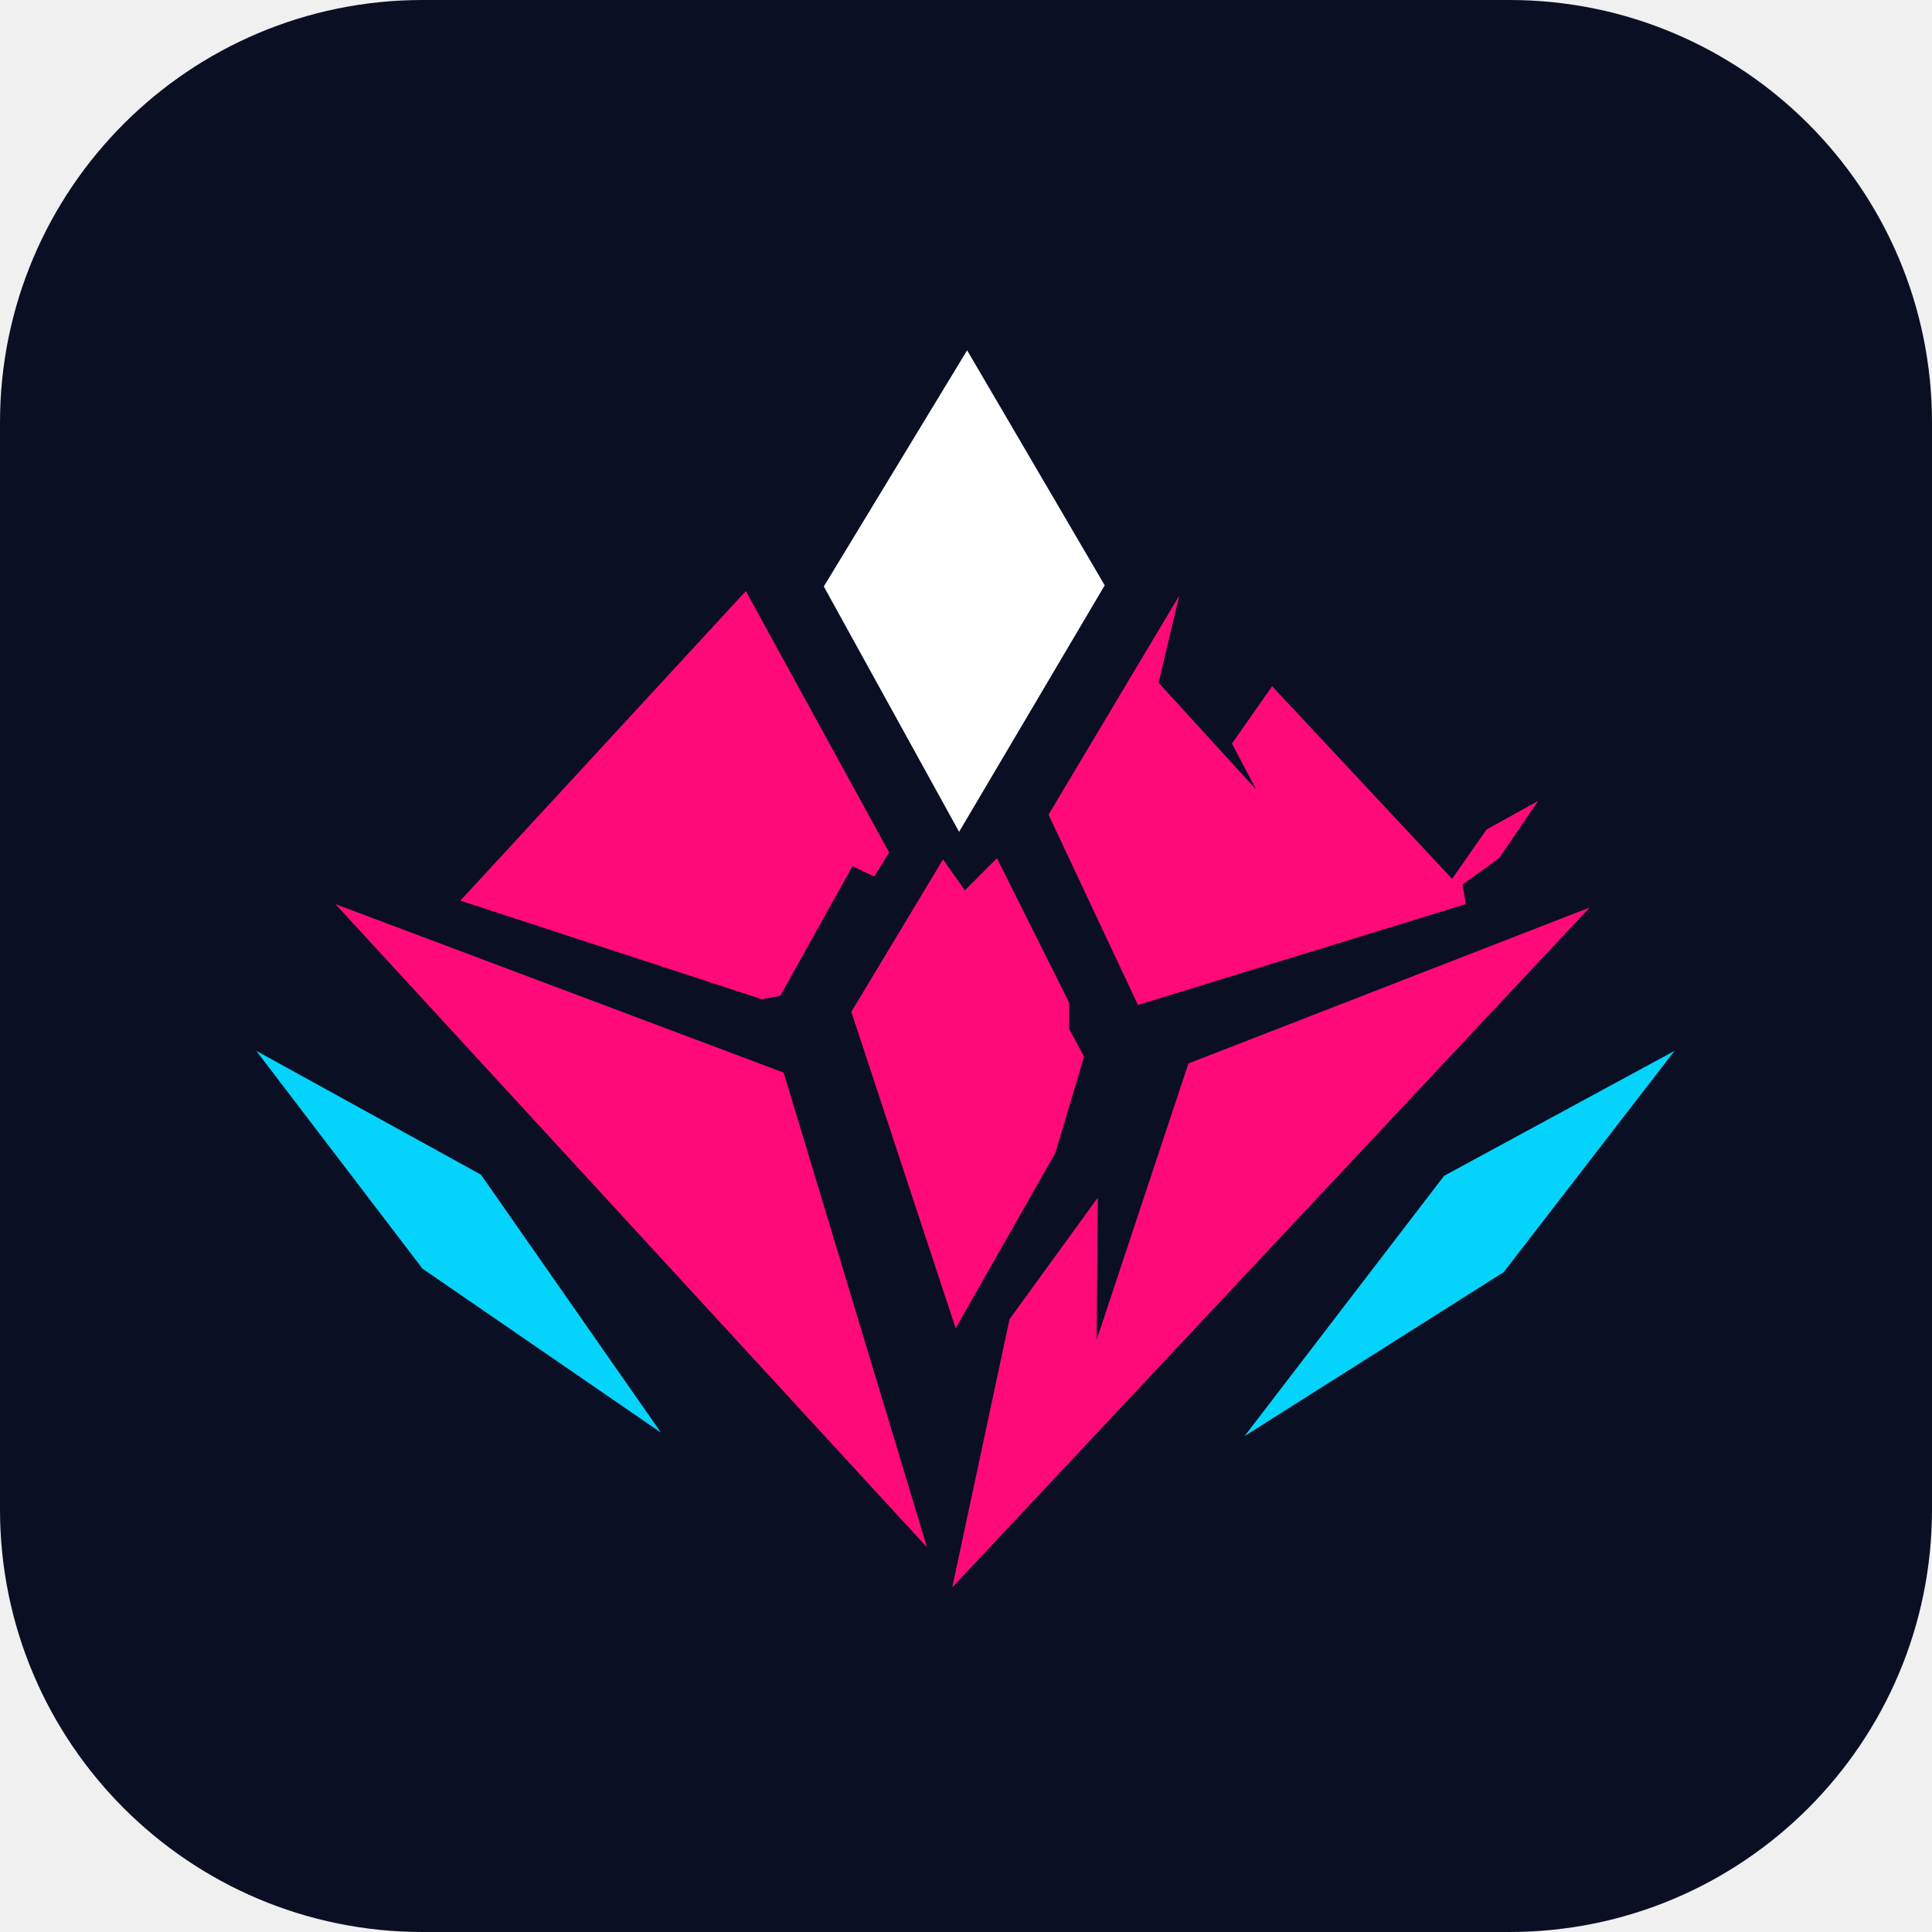
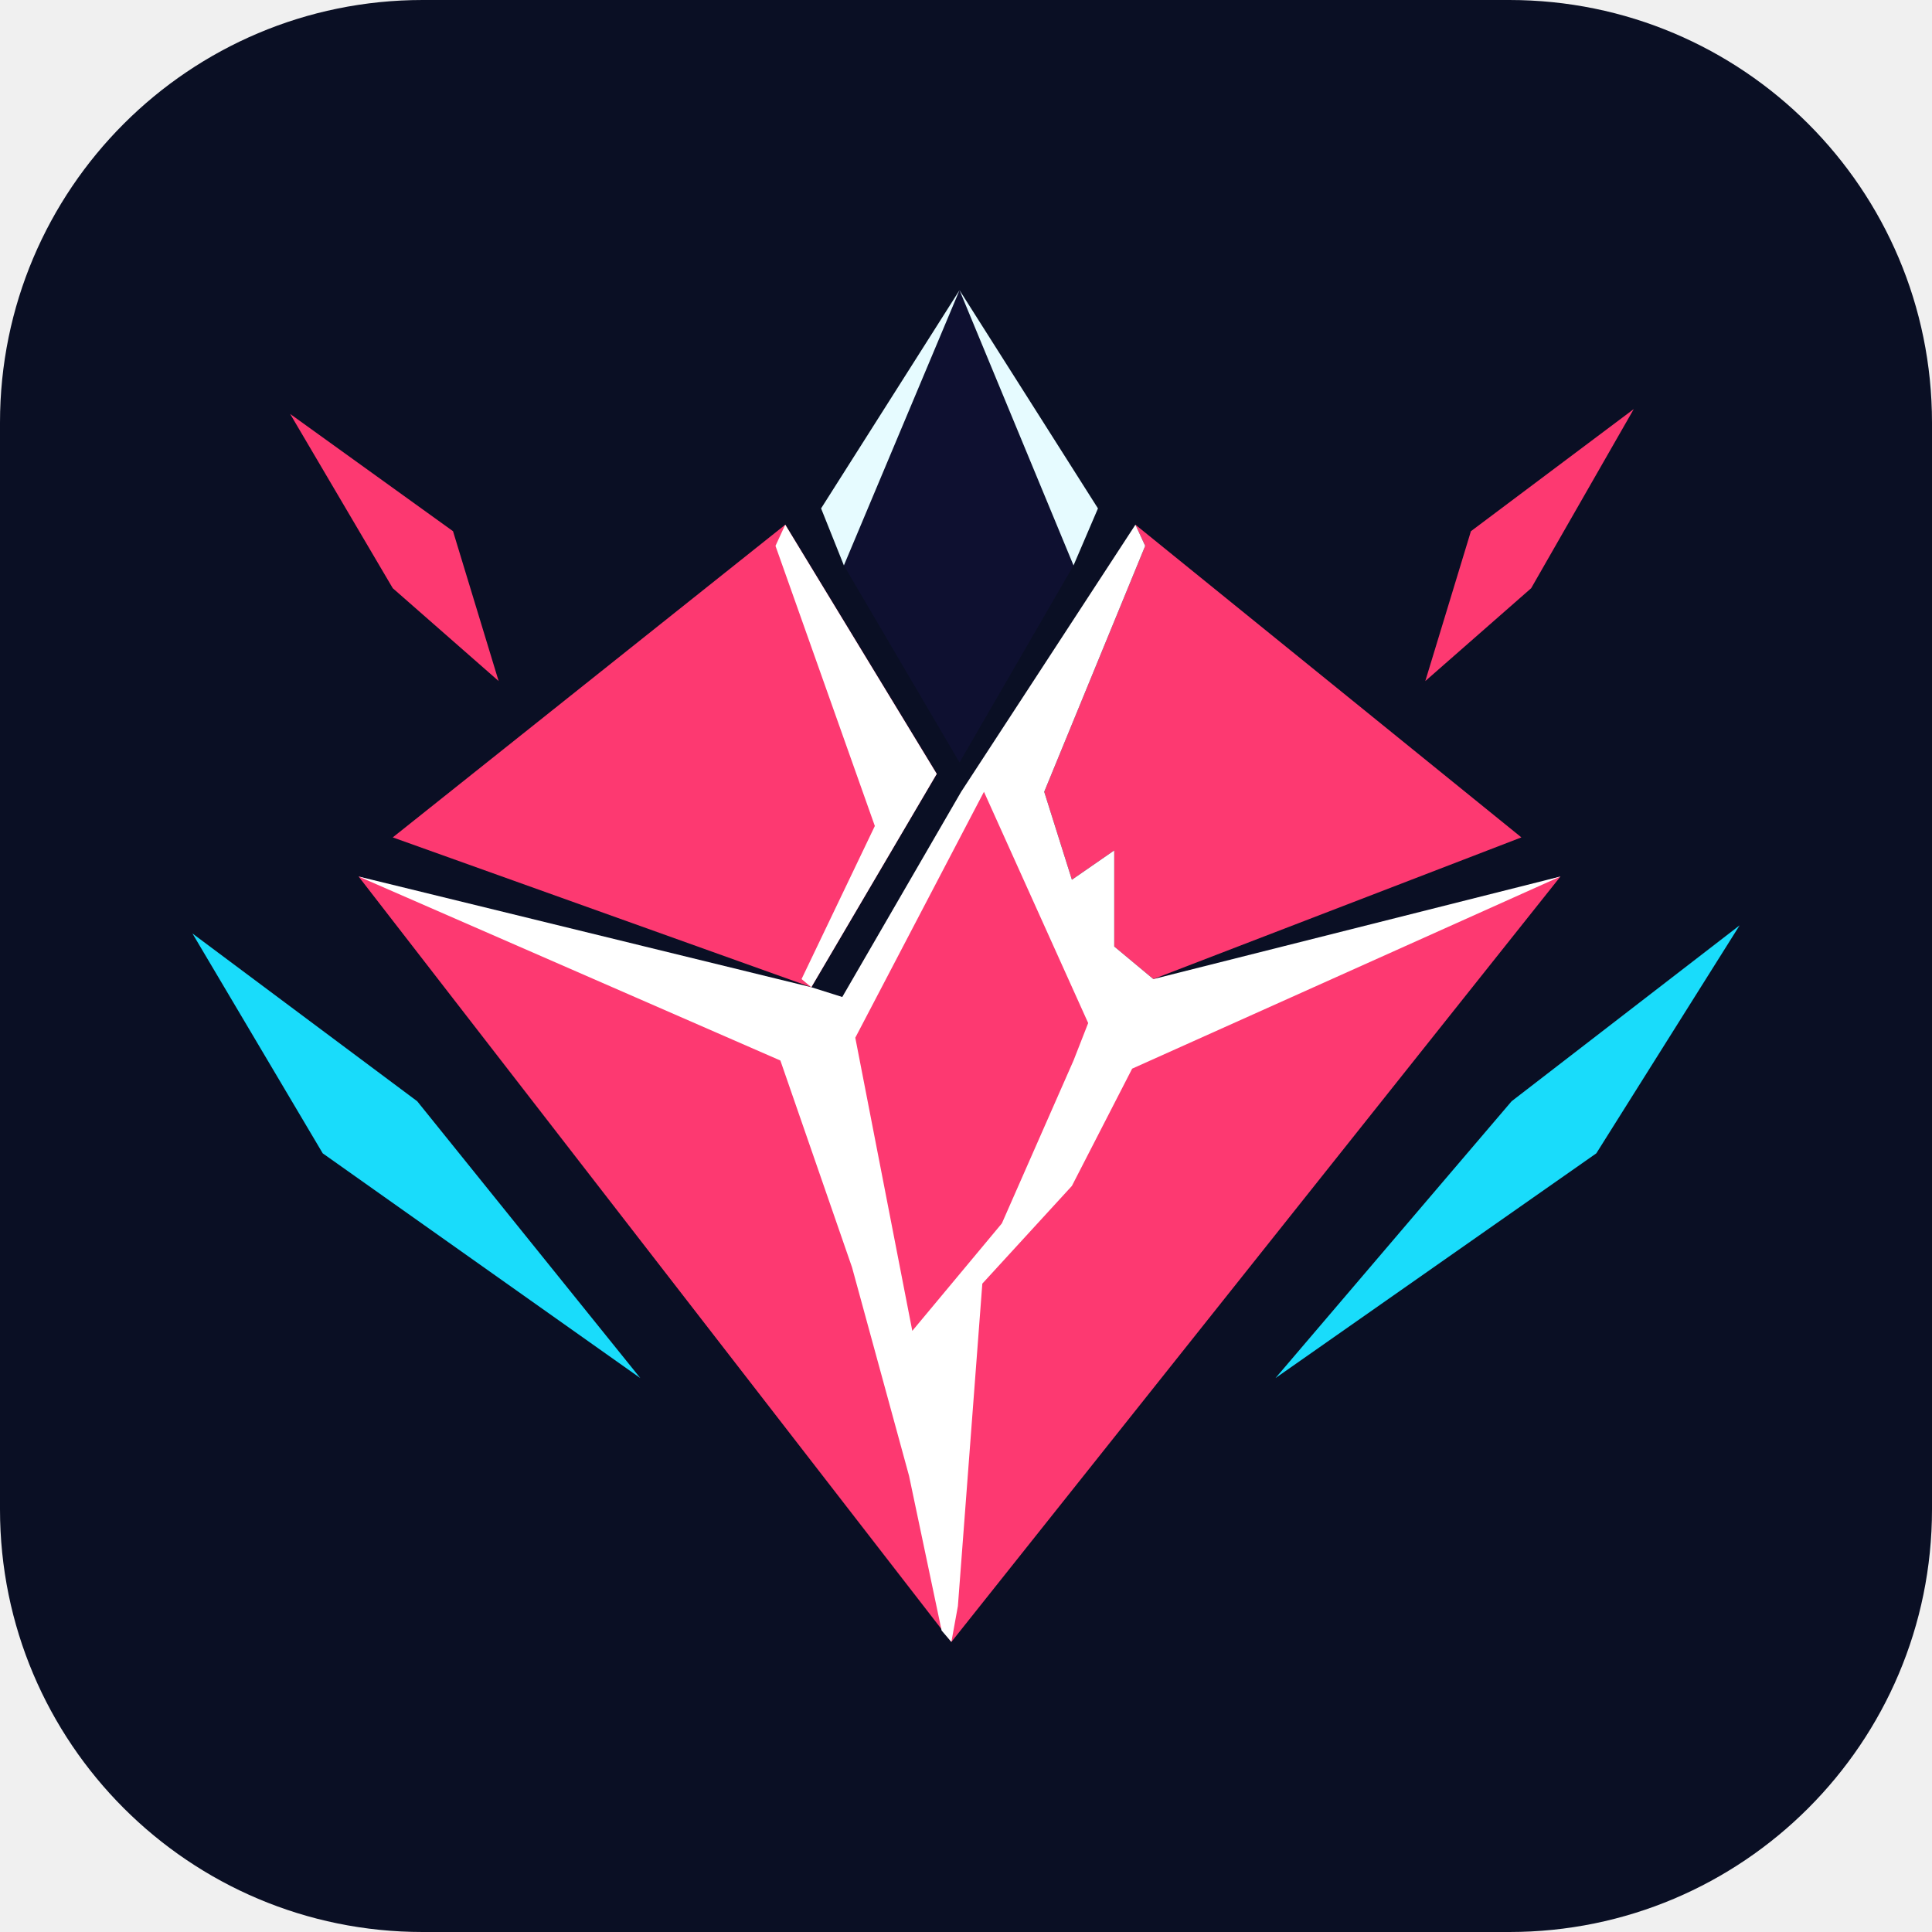
<svg xmlns="http://www.w3.org/2000/svg" viewBox="0 0 1024 1024" width="1024" height="1024">
  <rect width="1024" height="1024" rx="224" fill="#0A0F24" />
-   <g transform="translate(102.4,180.8) scale(0.6077)">
-     <path d="M0,0 L-556,593 L-506,359 L-429,253 L-430,377 L-350,136 Z" transform="translate(1218,494)" fill="#FF0A78" />
-     <path d="M0,0 L391,147 L516,561 Z" transform="translate(124,491)" fill="#FF0A78" />
-     <path d="M0,0 L125,228 L112,249 L93,240 L30,353 L14,356 L-249,270 Z" transform="translate(482,218)" fill="#FF0A78" />
-     <path d="M0,0 L-18,76 L67,169 L46,129 L81,79 L238,247 L268,204 L313,179 L279,229 L247,252 L250,269 L-36,357 L-114,191 Z" transform="translate(860,222)" fill="#FF0A78" />
-     <path d="M0,0 L120,205 L-7,420 L-125,206 Z" transform="translate(675,8)" fill="#FFFFFF" />
-     <path d="M0,0 L63,126 L63,149 L76,173 L51,257 L-36,410 L-127,134 L-47,1 L-28,28 Z" transform="translate(701,451)" fill="#FF0A78" />
-     <path d="M0,0 L-149,193 L-375,336 L-201,109 Z" transform="translate(1292,619)" fill="#04D3FB" />
-     <path d="M0,0 L196,108 L353,333 L145,190 Z" transform="translate(55,619)" fill="#04D3FB" />
+   <g transform="translate(102.0 153.8) scale(0.8632)">
+     <path fill="#0E1030" d="M471,0 L400,169 L471,290 L541,169 Z" />
+     <path fill="#E6FBFF" d="M471,0 L386,134 L400,169 Z" />
+     <path fill="#E6FBFF" d="M471,0 L556,134 L541,169 Z" />
+     <path fill="#FD3971" d="M60,76 L160,148 L188,240 L123,183 Z" />
+     <path fill="#FD3971" d="M885,73 L785,148 L757,240 L822,183 Z" />
+     <path fill="#19DCFB" d="M0,395 L138,498 L275,668 L80,530 Z" />
+     <path fill="#19DCFB" d="M950,390 L810,498 L665,668 L862,530 Z" />
+     <path fill="#FD3971" d="M364,144 L123,336 L380,428 L457,297 Z" />
+     <path fill="#FD3971" d="M579,144 L816,336 L590,423 L566,403 L566,344 L540,362 L523,308 L585,157 Z" />
+     <path fill="#FD3971" d="M102,360 L466,468 L840,360 L466,830 Z" />
+     <path fill="#FFFFFF" d="M364,144 L457,297 L380,428 L374,423 L419,329 L358,157 Z" />
+     <path fill="#FFFFFF" d="M579,144 L585,157 L523,308 L540,362 L566,344 L566,403 L590,423 L840,360 L577,478 L540,550 L485,610 L470,808 L466,830 L460,823 L440,728 L405,600 L361,473 L102,360 L380,428 L399,434 L472,308 Z" />
+     <path fill="#FD3971" d="M486,308 L550,450 L541,473 L497,573 L442,639 L407,459 Z" />
  </g>
</svg>
